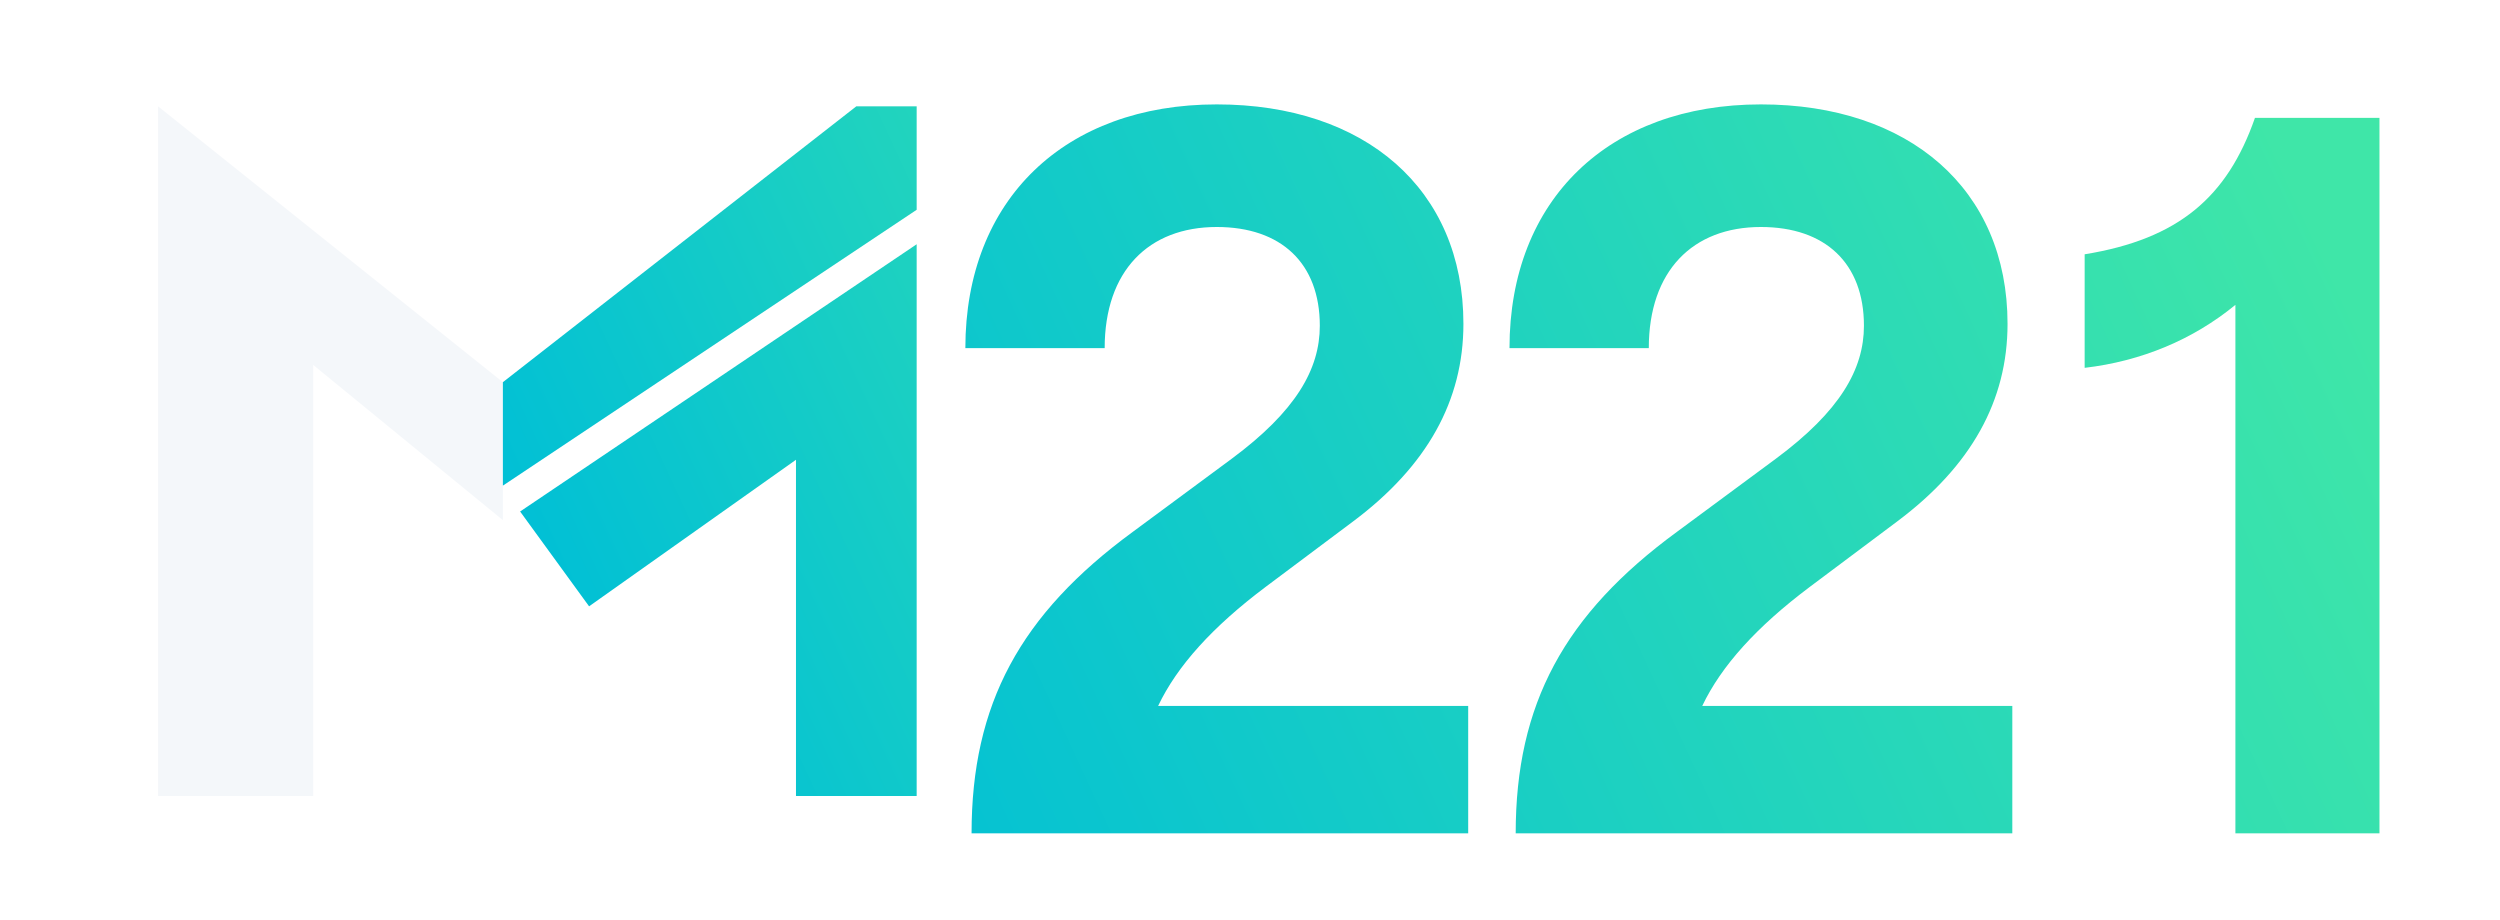
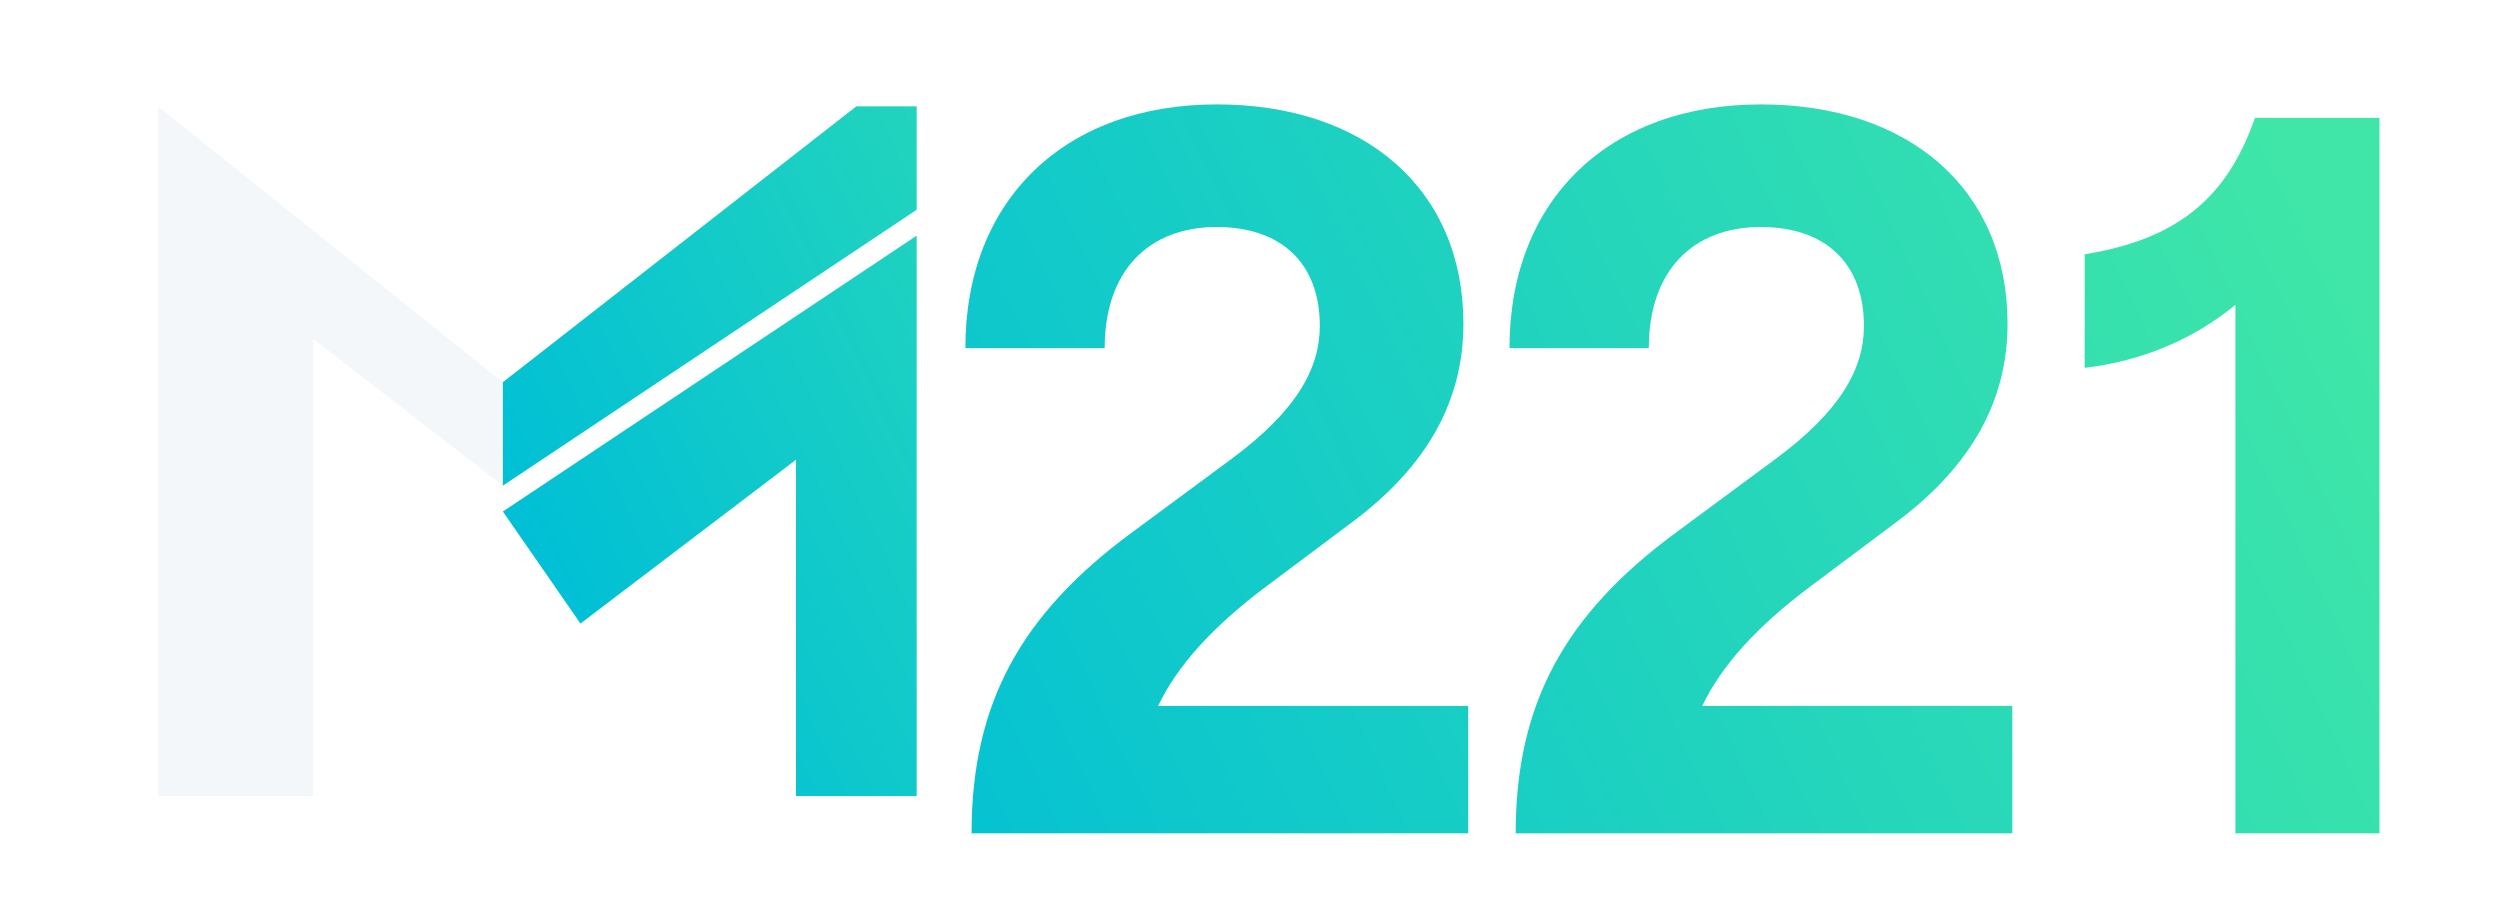
<svg xmlns="http://www.w3.org/2000/svg" viewBox="0 10 174 64" role="img" aria-labelledby="title desc">
  <defs>
    <linearGradient id="site-data" x1="58" y1="68" x2="166" y2="18" gradientUnits="userSpaceOnUse">
      <stop offset="0" stop-color="#00BFD6" />
      <stop offset="1" stop-color="#3FE6A8" />
    </linearGradient>
  </defs>
  <g transform="translate(-1 3) scale(.6)">
-     <path d="M20 104V24L60 56V72L38 54V104Z" fill="#F4F7FA" />
+     <path d="M20 104V24L60 56V68L38 51V104Z" fill="#F4F7FA" />
    <path d="M60 56L101 24H108V36L60 68Z" fill="url(#site-data)" />
-     <path d="M62 71L108 40V104H94V65L70 82Z" fill="url(#site-data)" />
+     <path d="M60 71L108 39V104H94V65L69 84Z" fill="url(#site-data)" />
  </g>
  <path d="M71.184 68H104.686V59.135H83.104C84.432 56.346 86.889 53.623 90.607 50.834L96.684 46.285C101.83 42.434 104.354 37.885 104.354 32.539C104.354 23.143 97.48 17.266 87.188 17.266C76.629 17.266 69.689 23.873 69.689 34.232H79.385C79.385 28.854 82.439 25.799 87.188 25.799C91.67 25.799 94.359 28.322 94.359 32.672C94.359 35.693 92.699 38.615 88.217 41.936L81.344 47.016C73.508 52.76 70.121 59.002 70.121 68Z" transform="translate(-2.5 0)" fill="url(#site-data)" />
  <path d="M110.055 68H143.557V59.135H121.975C123.303 56.346 125.76 53.623 129.479 50.834L135.555 46.285C140.701 42.434 143.225 37.885 143.225 32.539C143.225 23.143 136.352 17.266 126.059 17.266C115.5 17.266 108.561 23.873 108.561 34.232H118.256C118.256 28.854 121.311 25.799 126.059 25.799C130.541 25.799 133.23 28.322 133.23 32.672C133.23 35.693 131.57 38.615 127.088 41.936L120.215 47.016C112.379 52.76 108.992 59.002 108.992 68Z" transform="translate(-3.5 0)" fill="url(#site-data)" />
  <path d="M163.584 68H173.611V18.203H164.945C163.02 23.715 159.633 26.637 153.092 27.699V35.602C157.043 35.137 160.629 33.643 163.584 31.219Z" transform="translate(-8 0)" fill="url(#site-data)" />
</svg>
